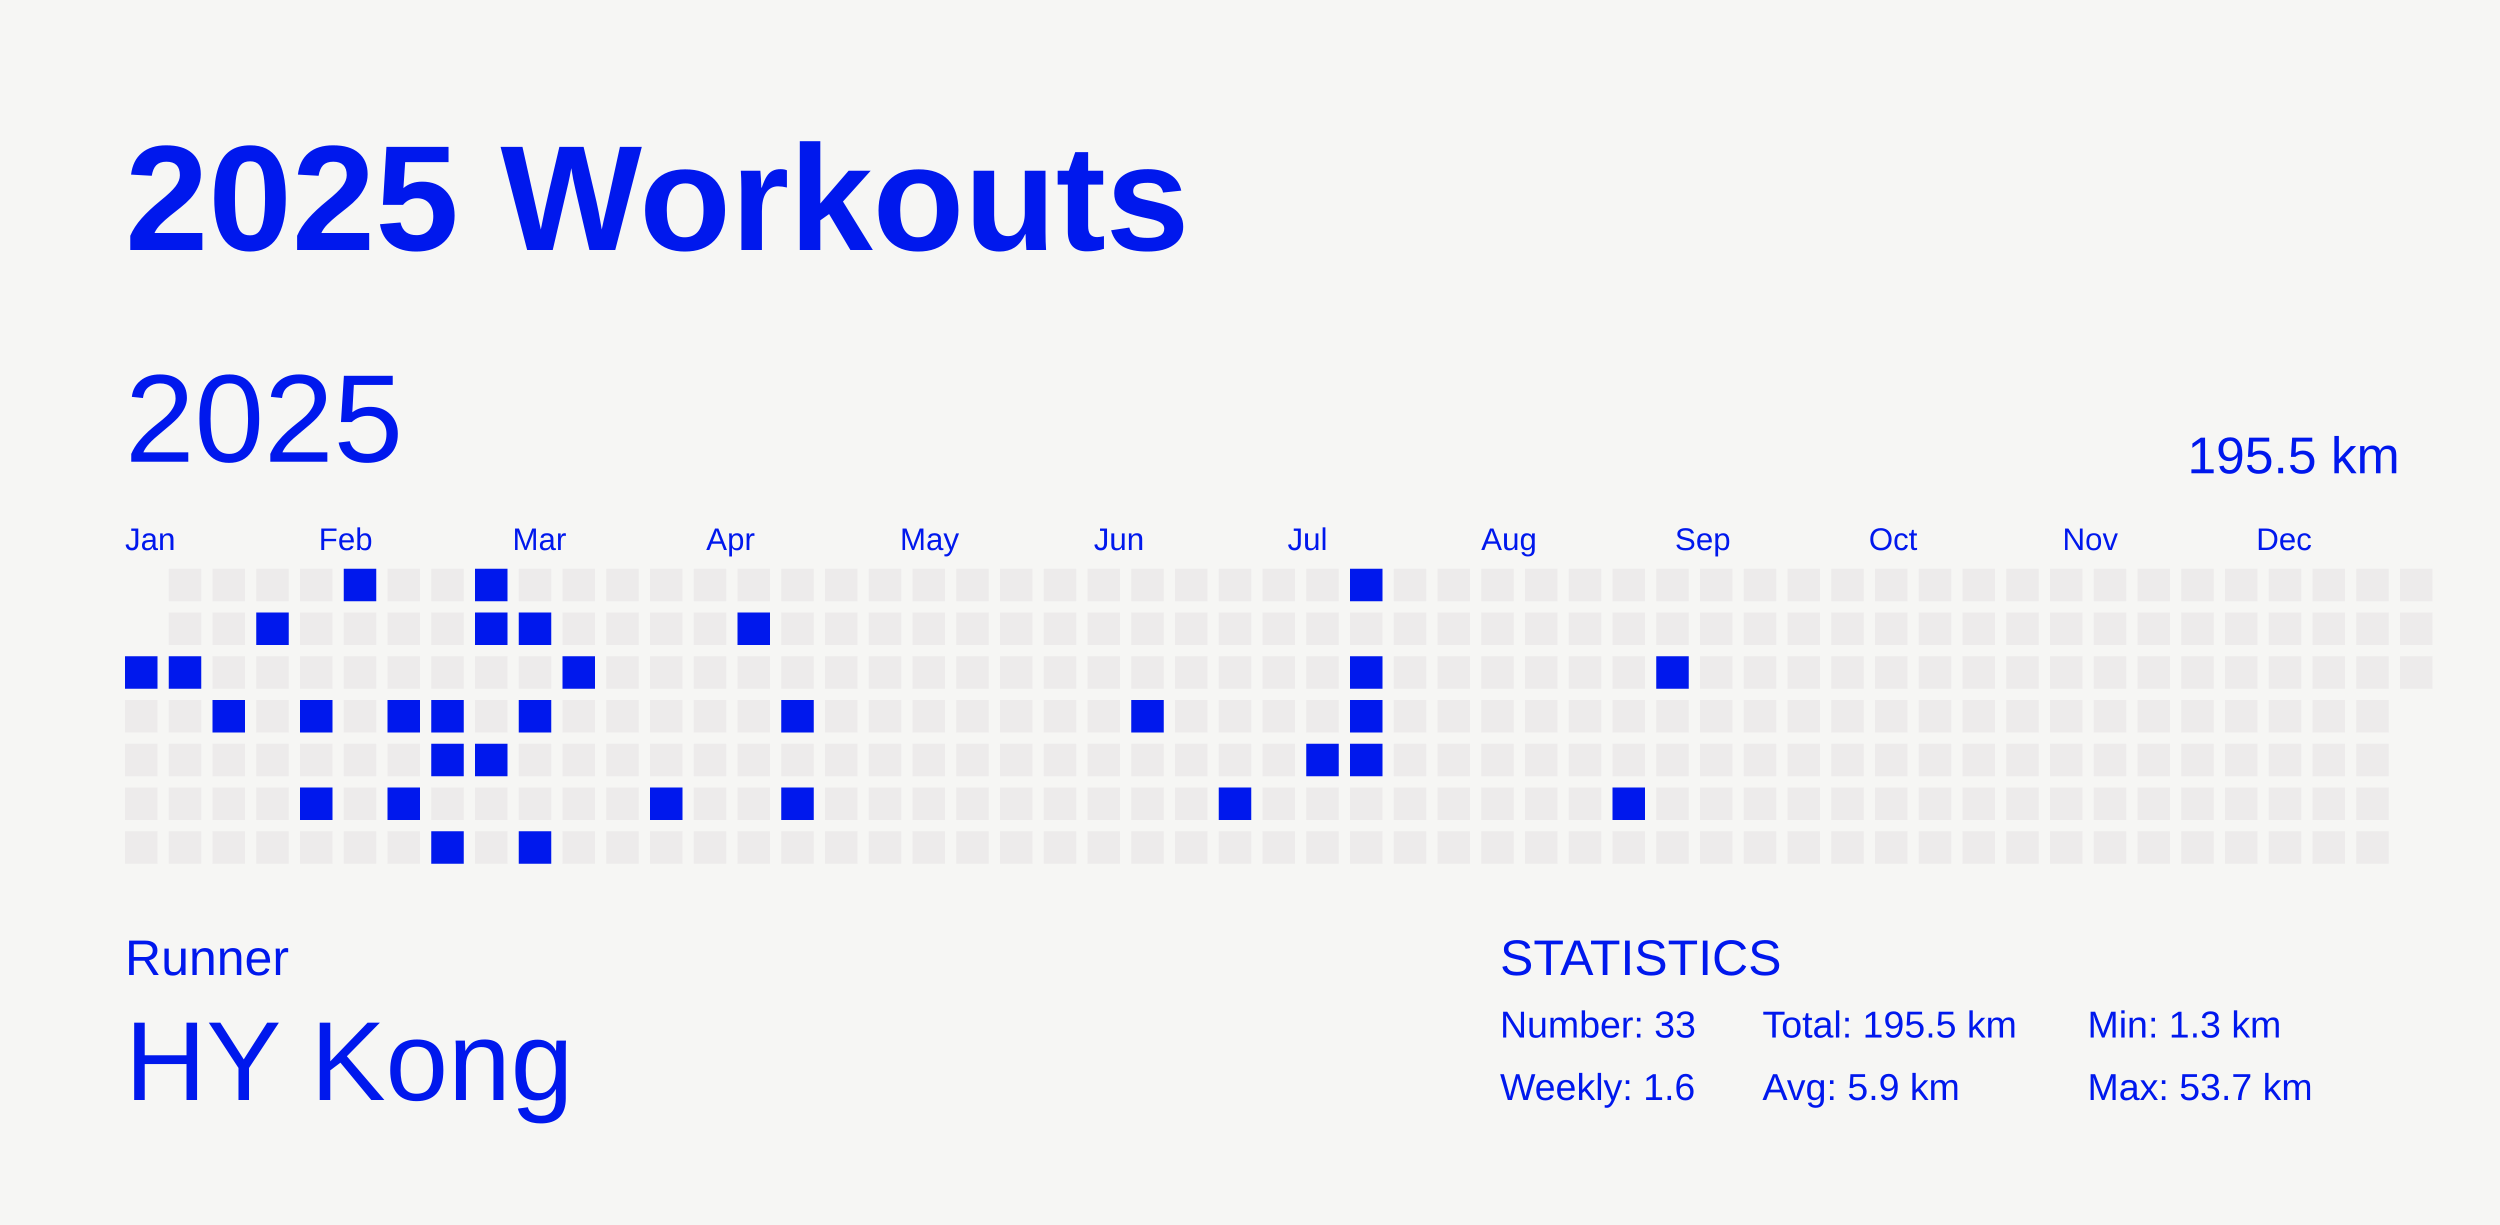
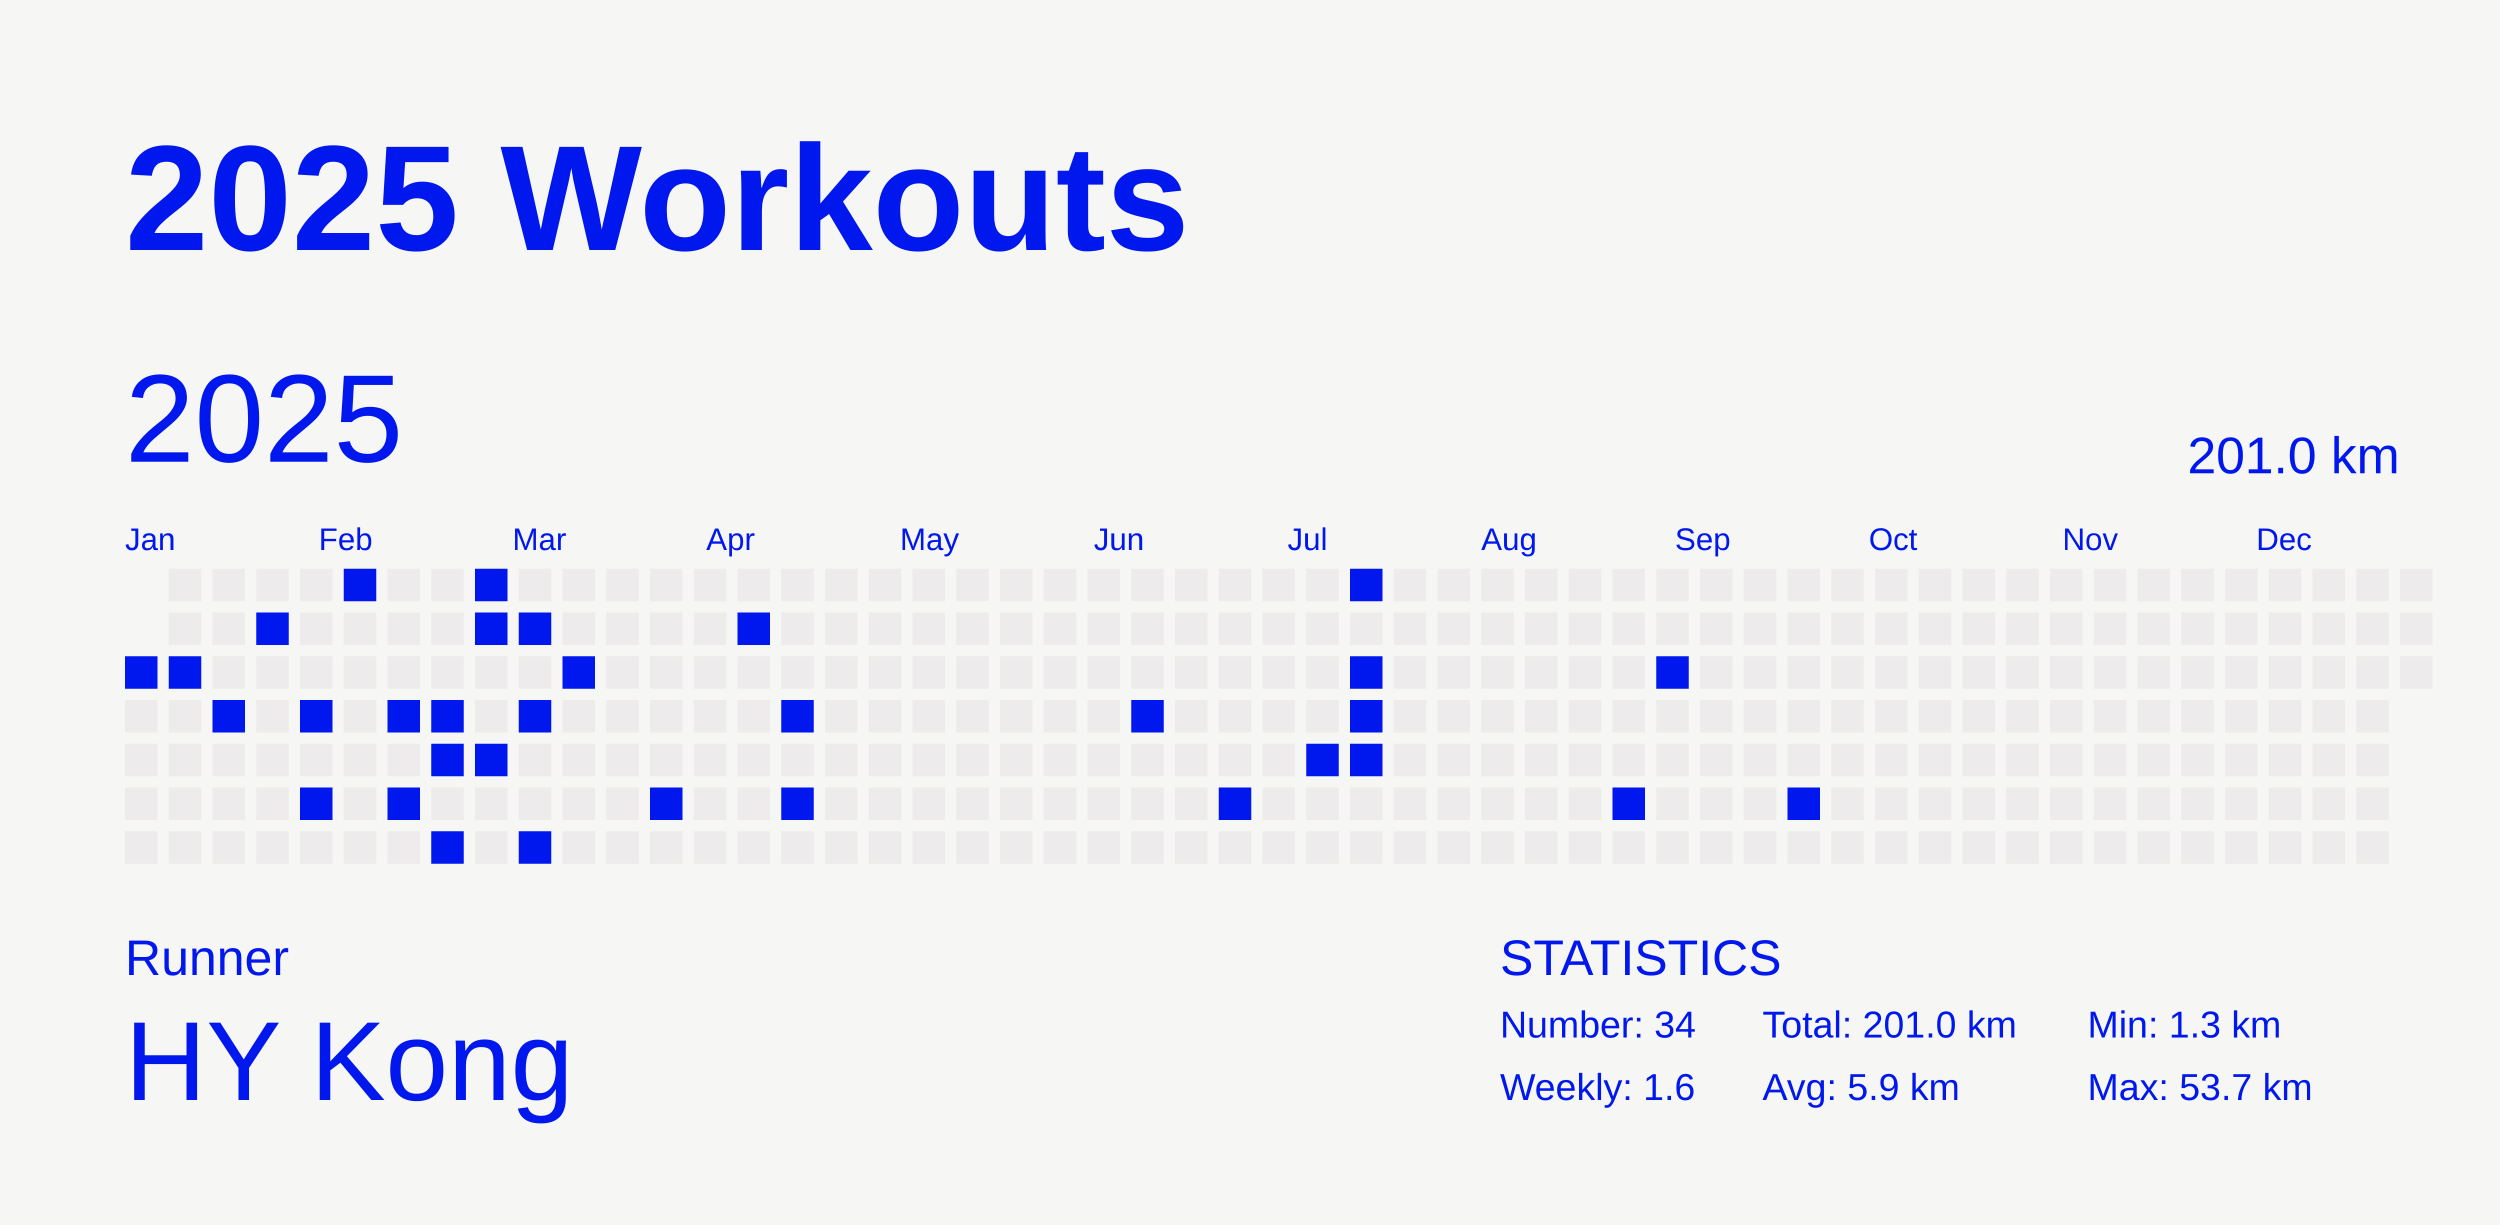
<svg xmlns="http://www.w3.org/2000/svg" baseProfile="full" height="98mm" version="1.1" viewBox="0,0,200,98" width="200mm">
  <defs />
  <rect fill="#F6F6F4" height="98" width="200" x="0" y="0" />
  <text fill="#0018ED" style="font-size:12px; font-family:Arial; font-weight:bold;" x="10" y="20">2025 Workouts</text>
  <text fill="#0018ED" style="font-size:4px; font-family:Arial" x="10" y="78">Runner</text>
  <text fill="#0018ED" style="font-size:9px; font-family:Arial" x="10" y="88">HY Kong</text>
  <text fill="#0018ED" style="font-size:4px; font-family:Arial" x="120" y="78">STATISTICS</text>
-   <text fill="#0018ED" style="font-size:3px; font-family:Arial" x="120" y="83">Number: 33</text>
+   <text fill="#0018ED" style="font-size:3px; font-family:Arial" x="120" y="83">Number: 34</text>
  <text fill="#0018ED" style="font-size:3px; font-family:Arial" x="120" y="88">Weekly: 1.6</text>
-   <text fill="#0018ED" style="font-size:3px; font-family:Arial" x="141" y="83">Total: 195.5 km</text>
+   <text fill="#0018ED" style="font-size:3px; font-family:Arial" x="141" y="83">Total: 201.0 km</text>
  <text fill="#0018ED" style="font-size:3px; font-family:Arial" x="141" y="88">Avg: 5.9 km</text>
  <text fill="#0018ED" style="font-size:3px; font-family:Arial" x="167" y="83">Min: 1.3 km</text>
  <text fill="#0018ED" style="font-size:3px; font-family:Arial" x="167" y="88">Max: 53.7 km</text>
  <text dominant-baseline="hanging" fill="#0018ED" style="font-size:10.0px; font-family:Arial;" x="10" y="30">2025</text>
-   <text dominant-baseline="hanging" fill="#0018ED" style="font-size:4.125px; font-family:Arial;" x="175" y="35">195.5 km</text>
+   <text dominant-baseline="hanging" fill="#0018ED" style="font-size:4.125px; font-family:Arial;" x="175" y="35">201.0 km</text>
  <text fill="#0018ED" style="font-size:2.5px; font-family:Arial" x="10.0" y="44">Jan</text>
  <text fill="#0018ED" style="font-size:2.5px; font-family:Arial" x="25.5" y="44">Feb</text>
  <text fill="#0018ED" style="font-size:2.5px; font-family:Arial" x="41.0" y="44">Mar</text>
  <text fill="#0018ED" style="font-size:2.5px; font-family:Arial" x="56.5" y="44">Apr</text>
  <text fill="#0018ED" style="font-size:2.5px; font-family:Arial" x="72.0" y="44">May</text>
  <text fill="#0018ED" style="font-size:2.5px; font-family:Arial" x="87.5" y="44">Jun</text>
  <text fill="#0018ED" style="font-size:2.5px; font-family:Arial" x="103.0" y="44">Jul</text>
  <text fill="#0018ED" style="font-size:2.5px; font-family:Arial" x="118.5" y="44">Aug</text>
  <text fill="#0018ED" style="font-size:2.5px; font-family:Arial" x="134.0" y="44">Sep</text>
  <text fill="#0018ED" style="font-size:2.5px; font-family:Arial" x="149.5" y="44">Oct</text>
  <text fill="#0018ED" style="font-size:2.5px; font-family:Arial" x="165.0" y="44">Nov</text>
  <text fill="#0018ED" style="font-size:2.5px; font-family:Arial" x="180.5" y="44">Dec</text>
  <rect fill="#0018ed" height="2.6" width="2.6" x="10.0" y="52.5" />
  <rect fill="#EDEBEB" height="2.6" width="2.6" x="10.0" y="56.0" />
  <rect fill="#EDEBEB" height="2.6" width="2.6" x="10.0" y="59.5" />
  <rect fill="#EDEBEB" height="2.6" width="2.6" x="10.0" y="63.0" />
  <rect fill="#EDEBEB" height="2.6" width="2.6" x="10.0" y="66.5" />
  <rect fill="#EDEBEB" height="2.6" width="2.6" x="13.5" y="45.5" />
  <rect fill="#EDEBEB" height="2.6" width="2.6" x="13.5" y="49.0" />
  <rect fill="#0018ed" height="2.6" width="2.6" x="13.5" y="52.5" />
  <rect fill="#EDEBEB" height="2.6" width="2.6" x="13.5" y="56.0" />
  <rect fill="#EDEBEB" height="2.6" width="2.6" x="13.5" y="59.5" />
  <rect fill="#EDEBEB" height="2.6" width="2.6" x="13.5" y="63.0" />
  <rect fill="#EDEBEB" height="2.6" width="2.6" x="13.5" y="66.5" />
  <rect fill="#EDEBEB" height="2.6" width="2.6" x="17.0" y="45.5" />
  <rect fill="#EDEBEB" height="2.6" width="2.6" x="17.0" y="49.0" />
  <rect fill="#EDEBEB" height="2.6" width="2.6" x="17.0" y="52.5" />
  <rect fill="#0018ed" height="2.6" width="2.6" x="17.0" y="56.0" />
  <rect fill="#EDEBEB" height="2.6" width="2.6" x="17.0" y="59.5" />
  <rect fill="#EDEBEB" height="2.6" width="2.6" x="17.0" y="63.0" />
  <rect fill="#EDEBEB" height="2.6" width="2.6" x="17.0" y="66.5" />
  <rect fill="#EDEBEB" height="2.6" width="2.6" x="20.5" y="45.5" />
  <rect fill="#0018ed" height="2.6" width="2.6" x="20.5" y="49.0" />
  <rect fill="#EDEBEB" height="2.6" width="2.6" x="20.5" y="52.5" />
  <rect fill="#EDEBEB" height="2.6" width="2.6" x="20.5" y="56.0" />
  <rect fill="#EDEBEB" height="2.6" width="2.6" x="20.5" y="59.5" />
  <rect fill="#EDEBEB" height="2.6" width="2.6" x="20.5" y="63.0" />
  <rect fill="#EDEBEB" height="2.6" width="2.6" x="20.5" y="66.5" />
  <rect fill="#EDEBEB" height="2.6" width="2.6" x="24.0" y="45.5" />
  <rect fill="#EDEBEB" height="2.6" width="2.6" x="24.0" y="49.0" />
  <rect fill="#EDEBEB" height="2.6" width="2.6" x="24.0" y="52.5" />
  <rect fill="#0018ed" height="2.6" width="2.6" x="24.0" y="56.0" />
  <rect fill="#EDEBEB" height="2.6" width="2.6" x="24.0" y="59.5" />
  <rect fill="#0018ed" height="2.6" width="2.6" x="24.0" y="63.0" />
  <rect fill="#EDEBEB" height="2.6" width="2.6" x="24.0" y="66.5" />
  <rect fill="#0018ed" height="2.6" width="2.6" x="27.5" y="45.5" />
  <rect fill="#EDEBEB" height="2.6" width="2.6" x="27.5" y="49.0" />
  <rect fill="#EDEBEB" height="2.6" width="2.6" x="27.5" y="52.5" />
  <rect fill="#EDEBEB" height="2.6" width="2.6" x="27.5" y="56.0" />
  <rect fill="#EDEBEB" height="2.6" width="2.6" x="27.5" y="59.5" />
  <rect fill="#EDEBEB" height="2.6" width="2.6" x="27.5" y="63.0" />
  <rect fill="#EDEBEB" height="2.6" width="2.6" x="27.5" y="66.5" />
  <rect fill="#EDEBEB" height="2.6" width="2.6" x="31.0" y="45.5" />
  <rect fill="#EDEBEB" height="2.6" width="2.6" x="31.0" y="49.0" />
  <rect fill="#EDEBEB" height="2.6" width="2.6" x="31.0" y="52.5" />
  <rect fill="#0018ed" height="2.6" width="2.6" x="31.0" y="56.0" />
  <rect fill="#EDEBEB" height="2.6" width="2.6" x="31.0" y="59.5" />
  <rect fill="#0018ed" height="2.6" width="2.6" x="31.0" y="63.0" />
  <rect fill="#EDEBEB" height="2.6" width="2.6" x="31.0" y="66.5" />
  <rect fill="#EDEBEB" height="2.6" width="2.6" x="34.5" y="45.5" />
  <rect fill="#EDEBEB" height="2.6" width="2.6" x="34.5" y="49.0" />
  <rect fill="#EDEBEB" height="2.6" width="2.6" x="34.5" y="52.5" />
  <rect fill="#0018ed" height="2.6" width="2.6" x="34.5" y="56.0" />
  <rect fill="#0018ed" height="2.6" width="2.6" x="34.5" y="59.5" />
  <rect fill="#EDEBEB" height="2.6" width="2.6" x="34.5" y="63.0" />
  <rect fill="#0018ed" height="2.6" width="2.6" x="34.5" y="66.5" />
  <rect fill="#0018ed" height="2.6" width="2.6" x="38.0" y="45.5" />
  <rect fill="#0018ed" height="2.6" width="2.6" x="38.0" y="49.0" />
  <rect fill="#EDEBEB" height="2.6" width="2.6" x="38.0" y="52.5" />
  <rect fill="#EDEBEB" height="2.6" width="2.6" x="38.0" y="56.0" />
  <rect fill="#0018ed" height="2.6" width="2.6" x="38.0" y="59.5" />
  <rect fill="#EDEBEB" height="2.6" width="2.6" x="38.0" y="63.0" />
  <rect fill="#EDEBEB" height="2.6" width="2.6" x="38.0" y="66.5" />
  <rect fill="#EDEBEB" height="2.6" width="2.6" x="41.5" y="45.5" />
  <rect fill="#0018ed" height="2.6" width="2.6" x="41.5" y="49.0" />
  <rect fill="#EDEBEB" height="2.6" width="2.6" x="41.5" y="52.5" />
  <rect fill="#0018ed" height="2.6" width="2.6" x="41.5" y="56.0" />
  <rect fill="#EDEBEB" height="2.6" width="2.6" x="41.5" y="59.5" />
  <rect fill="#EDEBEB" height="2.6" width="2.6" x="41.5" y="63.0" />
  <rect fill="#0018ed" height="2.6" width="2.6" x="41.5" y="66.5" />
  <rect fill="#EDEBEB" height="2.6" width="2.6" x="45.0" y="45.5" />
  <rect fill="#EDEBEB" height="2.6" width="2.6" x="45.0" y="49.0" />
  <rect fill="#0018ed" height="2.6" width="2.6" x="45.0" y="52.5" />
  <rect fill="#EDEBEB" height="2.6" width="2.6" x="45.0" y="56.0" />
  <rect fill="#EDEBEB" height="2.6" width="2.6" x="45.0" y="59.5" />
  <rect fill="#EDEBEB" height="2.6" width="2.6" x="45.0" y="63.0" />
  <rect fill="#EDEBEB" height="2.6" width="2.6" x="45.0" y="66.5" />
  <rect fill="#EDEBEB" height="2.6" width="2.6" x="48.5" y="45.5" />
  <rect fill="#EDEBEB" height="2.6" width="2.6" x="48.5" y="49.0" />
  <rect fill="#EDEBEB" height="2.6" width="2.6" x="48.5" y="52.5" />
  <rect fill="#EDEBEB" height="2.6" width="2.6" x="48.5" y="56.0" />
  <rect fill="#EDEBEB" height="2.6" width="2.6" x="48.5" y="59.5" />
  <rect fill="#EDEBEB" height="2.6" width="2.6" x="48.5" y="63.0" />
  <rect fill="#EDEBEB" height="2.6" width="2.6" x="48.5" y="66.5" />
  <rect fill="#EDEBEB" height="2.6" width="2.6" x="52.0" y="45.5" />
  <rect fill="#EDEBEB" height="2.6" width="2.6" x="52.0" y="49.0" />
  <rect fill="#EDEBEB" height="2.6" width="2.6" x="52.0" y="52.5" />
  <rect fill="#EDEBEB" height="2.6" width="2.6" x="52.0" y="56.0" />
  <rect fill="#EDEBEB" height="2.6" width="2.6" x="52.0" y="59.5" />
  <rect fill="#0018ed" height="2.6" width="2.6" x="52.0" y="63.0" />
  <rect fill="#EDEBEB" height="2.6" width="2.6" x="52.0" y="66.5" />
  <rect fill="#EDEBEB" height="2.6" width="2.6" x="55.5" y="45.5" />
  <rect fill="#EDEBEB" height="2.6" width="2.6" x="55.5" y="49.0" />
  <rect fill="#EDEBEB" height="2.6" width="2.6" x="55.5" y="52.5" />
  <rect fill="#EDEBEB" height="2.6" width="2.6" x="55.5" y="56.0" />
  <rect fill="#EDEBEB" height="2.6" width="2.6" x="55.5" y="59.5" />
  <rect fill="#EDEBEB" height="2.6" width="2.6" x="55.5" y="63.0" />
  <rect fill="#EDEBEB" height="2.6" width="2.6" x="55.5" y="66.5" />
  <rect fill="#EDEBEB" height="2.6" width="2.6" x="59.0" y="45.5" />
  <rect fill="#0018ed" height="2.6" width="2.6" x="59.0" y="49.0" />
  <rect fill="#EDEBEB" height="2.6" width="2.6" x="59.0" y="52.5" />
  <rect fill="#EDEBEB" height="2.6" width="2.6" x="59.0" y="56.0" />
  <rect fill="#EDEBEB" height="2.6" width="2.6" x="59.0" y="59.5" />
  <rect fill="#EDEBEB" height="2.6" width="2.6" x="59.0" y="63.0" />
  <rect fill="#EDEBEB" height="2.6" width="2.6" x="59.0" y="66.5" />
  <rect fill="#EDEBEB" height="2.6" width="2.6" x="62.5" y="45.5" />
  <rect fill="#EDEBEB" height="2.6" width="2.6" x="62.5" y="49.0" />
  <rect fill="#EDEBEB" height="2.6" width="2.6" x="62.5" y="52.5" />
  <rect fill="#0018ed" height="2.6" width="2.6" x="62.5" y="56.0" />
  <rect fill="#EDEBEB" height="2.6" width="2.6" x="62.5" y="59.5" />
  <rect fill="#0018ed" height="2.6" width="2.6" x="62.5" y="63.0" />
  <rect fill="#EDEBEB" height="2.6" width="2.6" x="62.5" y="66.5" />
  <rect fill="#EDEBEB" height="2.6" width="2.6" x="66.0" y="45.5" />
  <rect fill="#EDEBEB" height="2.6" width="2.6" x="66.0" y="49.0" />
  <rect fill="#EDEBEB" height="2.6" width="2.6" x="66.0" y="52.5" />
  <rect fill="#EDEBEB" height="2.6" width="2.6" x="66.0" y="56.0" />
  <rect fill="#EDEBEB" height="2.6" width="2.6" x="66.0" y="59.5" />
  <rect fill="#EDEBEB" height="2.6" width="2.6" x="66.0" y="63.0" />
  <rect fill="#EDEBEB" height="2.6" width="2.6" x="66.0" y="66.5" />
  <rect fill="#EDEBEB" height="2.6" width="2.6" x="69.5" y="45.5" />
  <rect fill="#EDEBEB" height="2.6" width="2.6" x="69.5" y="49.0" />
  <rect fill="#EDEBEB" height="2.6" width="2.6" x="69.5" y="52.5" />
  <rect fill="#EDEBEB" height="2.6" width="2.6" x="69.5" y="56.0" />
  <rect fill="#EDEBEB" height="2.6" width="2.6" x="69.5" y="59.5" />
  <rect fill="#EDEBEB" height="2.6" width="2.6" x="69.5" y="63.0" />
  <rect fill="#EDEBEB" height="2.6" width="2.6" x="69.5" y="66.5" />
  <rect fill="#EDEBEB" height="2.6" width="2.6" x="73.0" y="45.5" />
  <rect fill="#EDEBEB" height="2.6" width="2.6" x="73.0" y="49.0" />
  <rect fill="#EDEBEB" height="2.6" width="2.6" x="73.0" y="52.5" />
  <rect fill="#EDEBEB" height="2.6" width="2.6" x="73.0" y="56.0" />
  <rect fill="#EDEBEB" height="2.6" width="2.6" x="73.0" y="59.5" />
  <rect fill="#EDEBEB" height="2.6" width="2.6" x="73.0" y="63.0" />
  <rect fill="#EDEBEB" height="2.6" width="2.6" x="73.0" y="66.5" />
  <rect fill="#EDEBEB" height="2.6" width="2.6" x="76.5" y="45.5" />
  <rect fill="#EDEBEB" height="2.6" width="2.6" x="76.5" y="49.0" />
  <rect fill="#EDEBEB" height="2.6" width="2.6" x="76.5" y="52.5" />
  <rect fill="#EDEBEB" height="2.6" width="2.6" x="76.5" y="56.0" />
  <rect fill="#EDEBEB" height="2.6" width="2.6" x="76.5" y="59.5" />
  <rect fill="#EDEBEB" height="2.6" width="2.6" x="76.5" y="63.0" />
  <rect fill="#EDEBEB" height="2.6" width="2.6" x="76.5" y="66.5" />
  <rect fill="#EDEBEB" height="2.6" width="2.6" x="80.0" y="45.5" />
  <rect fill="#EDEBEB" height="2.6" width="2.6" x="80.0" y="49.0" />
  <rect fill="#EDEBEB" height="2.6" width="2.6" x="80.0" y="52.5" />
  <rect fill="#EDEBEB" height="2.6" width="2.6" x="80.0" y="56.0" />
  <rect fill="#EDEBEB" height="2.6" width="2.6" x="80.0" y="59.5" />
  <rect fill="#EDEBEB" height="2.6" width="2.6" x="80.0" y="63.0" />
  <rect fill="#EDEBEB" height="2.6" width="2.6" x="80.0" y="66.5" />
  <rect fill="#EDEBEB" height="2.6" width="2.6" x="83.5" y="45.5" />
  <rect fill="#EDEBEB" height="2.6" width="2.6" x="83.5" y="49.0" />
  <rect fill="#EDEBEB" height="2.6" width="2.6" x="83.5" y="52.5" />
  <rect fill="#EDEBEB" height="2.6" width="2.6" x="83.5" y="56.0" />
  <rect fill="#EDEBEB" height="2.6" width="2.6" x="83.5" y="59.5" />
  <rect fill="#EDEBEB" height="2.6" width="2.6" x="83.5" y="63.0" />
  <rect fill="#EDEBEB" height="2.6" width="2.6" x="83.5" y="66.5" />
  <rect fill="#EDEBEB" height="2.6" width="2.6" x="87.0" y="45.5" />
  <rect fill="#EDEBEB" height="2.6" width="2.6" x="87.0" y="49.0" />
  <rect fill="#EDEBEB" height="2.6" width="2.6" x="87.0" y="52.5" />
  <rect fill="#EDEBEB" height="2.6" width="2.6" x="87.0" y="56.0" />
  <rect fill="#EDEBEB" height="2.6" width="2.6" x="87.0" y="59.5" />
  <rect fill="#EDEBEB" height="2.6" width="2.6" x="87.0" y="63.0" />
  <rect fill="#EDEBEB" height="2.6" width="2.6" x="87.0" y="66.5" />
  <rect fill="#EDEBEB" height="2.6" width="2.6" x="90.5" y="45.5" />
  <rect fill="#EDEBEB" height="2.6" width="2.6" x="90.5" y="49.0" />
  <rect fill="#EDEBEB" height="2.6" width="2.6" x="90.5" y="52.5" />
  <rect fill="#0018ed" height="2.6" width="2.6" x="90.5" y="56.0" />
  <rect fill="#EDEBEB" height="2.6" width="2.6" x="90.5" y="59.5" />
  <rect fill="#EDEBEB" height="2.6" width="2.6" x="90.5" y="63.0" />
  <rect fill="#EDEBEB" height="2.6" width="2.6" x="90.5" y="66.5" />
  <rect fill="#EDEBEB" height="2.6" width="2.6" x="94.0" y="45.5" />
  <rect fill="#EDEBEB" height="2.6" width="2.6" x="94.0" y="49.0" />
  <rect fill="#EDEBEB" height="2.6" width="2.6" x="94.0" y="52.5" />
  <rect fill="#EDEBEB" height="2.6" width="2.6" x="94.0" y="56.0" />
  <rect fill="#EDEBEB" height="2.6" width="2.6" x="94.0" y="59.5" />
  <rect fill="#EDEBEB" height="2.6" width="2.6" x="94.0" y="63.0" />
  <rect fill="#EDEBEB" height="2.6" width="2.6" x="94.0" y="66.5" />
  <rect fill="#EDEBEB" height="2.6" width="2.6" x="97.5" y="45.5" />
  <rect fill="#EDEBEB" height="2.6" width="2.6" x="97.5" y="49.0" />
  <rect fill="#EDEBEB" height="2.6" width="2.6" x="97.5" y="52.5" />
  <rect fill="#EDEBEB" height="2.6" width="2.6" x="97.5" y="56.0" />
  <rect fill="#EDEBEB" height="2.6" width="2.6" x="97.5" y="59.5" />
  <rect fill="#0018ed" height="2.6" width="2.6" x="97.5" y="63.0" />
  <rect fill="#EDEBEB" height="2.6" width="2.6" x="97.5" y="66.5" />
  <rect fill="#EDEBEB" height="2.6" width="2.6" x="101.0" y="45.5" />
  <rect fill="#EDEBEB" height="2.6" width="2.6" x="101.0" y="49.0" />
  <rect fill="#EDEBEB" height="2.6" width="2.6" x="101.0" y="52.5" />
  <rect fill="#EDEBEB" height="2.6" width="2.6" x="101.0" y="56.0" />
  <rect fill="#EDEBEB" height="2.6" width="2.6" x="101.0" y="59.5" />
  <rect fill="#EDEBEB" height="2.6" width="2.6" x="101.0" y="63.0" />
  <rect fill="#EDEBEB" height="2.6" width="2.6" x="101.0" y="66.5" />
  <rect fill="#EDEBEB" height="2.6" width="2.6" x="104.5" y="45.5" />
  <rect fill="#EDEBEB" height="2.6" width="2.6" x="104.5" y="49.0" />
  <rect fill="#EDEBEB" height="2.6" width="2.6" x="104.5" y="52.5" />
  <rect fill="#EDEBEB" height="2.6" width="2.6" x="104.5" y="56.0" />
  <rect fill="#0018ed" height="2.6" width="2.6" x="104.5" y="59.5" />
  <rect fill="#EDEBEB" height="2.6" width="2.6" x="104.5" y="63.0" />
  <rect fill="#EDEBEB" height="2.6" width="2.6" x="104.5" y="66.5" />
  <rect fill="#0018ed" height="2.6" width="2.6" x="108.0" y="45.5" />
  <rect fill="#EDEBEB" height="2.6" width="2.6" x="108.0" y="49.0" />
  <rect fill="#0018ed" height="2.6" width="2.6" x="108.0" y="52.5" />
  <rect fill="#0018ed" height="2.6" width="2.6" x="108.0" y="56.0" />
  <rect fill="#0018ED" height="2.6" width="2.6" x="108.0" y="59.5" />
  <rect fill="#EDEBEB" height="2.6" width="2.6" x="108.0" y="63.0" />
  <rect fill="#EDEBEB" height="2.6" width="2.6" x="108.0" y="66.5" />
  <rect fill="#EDEBEB" height="2.6" width="2.6" x="111.5" y="45.5" />
  <rect fill="#EDEBEB" height="2.6" width="2.6" x="111.5" y="49.0" />
  <rect fill="#EDEBEB" height="2.6" width="2.6" x="111.5" y="52.5" />
  <rect fill="#EDEBEB" height="2.6" width="2.6" x="111.5" y="56.0" />
  <rect fill="#EDEBEB" height="2.6" width="2.6" x="111.5" y="59.5" />
  <rect fill="#EDEBEB" height="2.6" width="2.6" x="111.5" y="63.0" />
  <rect fill="#EDEBEB" height="2.6" width="2.6" x="111.5" y="66.5" />
  <rect fill="#EDEBEB" height="2.6" width="2.6" x="115.0" y="45.5" />
  <rect fill="#EDEBEB" height="2.6" width="2.6" x="115.0" y="49.0" />
  <rect fill="#EDEBEB" height="2.6" width="2.6" x="115.0" y="52.5" />
  <rect fill="#EDEBEB" height="2.6" width="2.6" x="115.0" y="56.0" />
  <rect fill="#EDEBEB" height="2.6" width="2.6" x="115.0" y="59.5" />
  <rect fill="#EDEBEB" height="2.6" width="2.6" x="115.0" y="63.0" />
  <rect fill="#EDEBEB" height="2.6" width="2.6" x="115.0" y="66.5" />
  <rect fill="#EDEBEB" height="2.6" width="2.6" x="118.5" y="45.5" />
  <rect fill="#EDEBEB" height="2.6" width="2.6" x="118.5" y="49.0" />
  <rect fill="#EDEBEB" height="2.6" width="2.6" x="118.5" y="52.5" />
  <rect fill="#EDEBEB" height="2.6" width="2.6" x="118.5" y="56.0" />
  <rect fill="#EDEBEB" height="2.6" width="2.6" x="118.5" y="59.5" />
  <rect fill="#EDEBEB" height="2.6" width="2.6" x="118.5" y="63.0" />
  <rect fill="#EDEBEB" height="2.6" width="2.6" x="118.5" y="66.5" />
  <rect fill="#EDEBEB" height="2.6" width="2.6" x="122.0" y="45.5" />
  <rect fill="#EDEBEB" height="2.6" width="2.6" x="122.0" y="49.0" />
  <rect fill="#EDEBEB" height="2.6" width="2.6" x="122.0" y="52.5" />
  <rect fill="#EDEBEB" height="2.6" width="2.6" x="122.0" y="56.0" />
  <rect fill="#EDEBEB" height="2.6" width="2.6" x="122.0" y="59.5" />
  <rect fill="#EDEBEB" height="2.6" width="2.6" x="122.0" y="63.0" />
  <rect fill="#EDEBEB" height="2.6" width="2.6" x="122.0" y="66.5" />
  <rect fill="#EDEBEB" height="2.6" width="2.6" x="125.5" y="45.5" />
  <rect fill="#EDEBEB" height="2.6" width="2.6" x="125.5" y="49.0" />
  <rect fill="#EDEBEB" height="2.6" width="2.6" x="125.5" y="52.5" />
  <rect fill="#EDEBEB" height="2.6" width="2.6" x="125.5" y="56.0" />
  <rect fill="#EDEBEB" height="2.6" width="2.6" x="125.5" y="59.5" />
  <rect fill="#EDEBEB" height="2.6" width="2.6" x="125.5" y="63.0" />
  <rect fill="#EDEBEB" height="2.6" width="2.6" x="125.5" y="66.5" />
  <rect fill="#EDEBEB" height="2.6" width="2.6" x="129.0" y="45.5" />
  <rect fill="#EDEBEB" height="2.6" width="2.6" x="129.0" y="49.0" />
  <rect fill="#EDEBEB" height="2.6" width="2.6" x="129.0" y="52.5" />
  <rect fill="#EDEBEB" height="2.6" width="2.6" x="129.0" y="56.0" />
  <rect fill="#EDEBEB" height="2.6" width="2.6" x="129.0" y="59.5" />
  <rect fill="#0018ed" height="2.6" width="2.6" x="129.0" y="63.0" />
  <rect fill="#EDEBEB" height="2.6" width="2.6" x="129.0" y="66.5" />
  <rect fill="#EDEBEB" height="2.6" width="2.6" x="132.5" y="45.5" />
  <rect fill="#EDEBEB" height="2.6" width="2.6" x="132.5" y="49.0" />
  <rect fill="#0018ed" height="2.6" width="2.6" x="132.5" y="52.5" />
  <rect fill="#EDEBEB" height="2.6" width="2.6" x="132.5" y="56.0" />
  <rect fill="#EDEBEB" height="2.6" width="2.6" x="132.5" y="59.5" />
  <rect fill="#EDEBEB" height="2.6" width="2.6" x="132.5" y="63.0" />
  <rect fill="#EDEBEB" height="2.6" width="2.6" x="132.5" y="66.5" />
  <rect fill="#EDEBEB" height="2.6" width="2.6" x="136.0" y="45.5" />
  <rect fill="#EDEBEB" height="2.6" width="2.6" x="136.0" y="49.0" />
  <rect fill="#EDEBEB" height="2.6" width="2.6" x="136.0" y="52.5" />
  <rect fill="#EDEBEB" height="2.6" width="2.6" x="136.0" y="56.0" />
  <rect fill="#EDEBEB" height="2.6" width="2.6" x="136.0" y="59.5" />
  <rect fill="#EDEBEB" height="2.6" width="2.6" x="136.0" y="63.0" />
  <rect fill="#EDEBEB" height="2.6" width="2.6" x="136.0" y="66.5" />
  <rect fill="#EDEBEB" height="2.6" width="2.6" x="139.5" y="45.5" />
  <rect fill="#EDEBEB" height="2.6" width="2.6" x="139.5" y="49.0" />
  <rect fill="#EDEBEB" height="2.6" width="2.6" x="139.5" y="52.5" />
  <rect fill="#EDEBEB" height="2.6" width="2.6" x="139.5" y="56.0" />
  <rect fill="#EDEBEB" height="2.6" width="2.6" x="139.5" y="59.5" />
  <rect fill="#EDEBEB" height="2.6" width="2.6" x="139.5" y="63.0" />
  <rect fill="#EDEBEB" height="2.6" width="2.6" x="139.5" y="66.5" />
  <rect fill="#EDEBEB" height="2.6" width="2.6" x="143.0" y="45.5" />
  <rect fill="#EDEBEB" height="2.6" width="2.6" x="143.0" y="49.0" />
  <rect fill="#EDEBEB" height="2.6" width="2.6" x="143.0" y="52.5" />
  <rect fill="#EDEBEB" height="2.6" width="2.6" x="143.0" y="56.0" />
  <rect fill="#EDEBEB" height="2.6" width="2.6" x="143.0" y="59.5" />
-   <rect fill="#EDEBEB" height="2.6" width="2.6" x="143.0" y="63.0" />
+   <rect fill="#0018ed" height="2.6" width="2.6" x="143.0" y="63.0" />
  <rect fill="#EDEBEB" height="2.6" width="2.6" x="143.0" y="66.5" />
  <rect fill="#EDEBEB" height="2.6" width="2.6" x="146.5" y="45.5" />
  <rect fill="#EDEBEB" height="2.6" width="2.6" x="146.5" y="49.0" />
  <rect fill="#EDEBEB" height="2.6" width="2.6" x="146.5" y="52.5" />
  <rect fill="#EDEBEB" height="2.6" width="2.6" x="146.5" y="56.0" />
  <rect fill="#EDEBEB" height="2.6" width="2.6" x="146.5" y="59.5" />
  <rect fill="#EDEBEB" height="2.6" width="2.6" x="146.5" y="63.0" />
  <rect fill="#EDEBEB" height="2.6" width="2.6" x="146.5" y="66.5" />
  <rect fill="#EDEBEB" height="2.6" width="2.6" x="150.0" y="45.5" />
  <rect fill="#EDEBEB" height="2.6" width="2.6" x="150.0" y="49.0" />
  <rect fill="#EDEBEB" height="2.6" width="2.6" x="150.0" y="52.5" />
  <rect fill="#EDEBEB" height="2.6" width="2.6" x="150.0" y="56.0" />
  <rect fill="#EDEBEB" height="2.6" width="2.6" x="150.0" y="59.5" />
  <rect fill="#EDEBEB" height="2.6" width="2.6" x="150.0" y="63.0" />
  <rect fill="#EDEBEB" height="2.6" width="2.6" x="150.0" y="66.5" />
  <rect fill="#EDEBEB" height="2.6" width="2.6" x="153.5" y="45.5" />
  <rect fill="#EDEBEB" height="2.6" width="2.6" x="153.5" y="49.0" />
  <rect fill="#EDEBEB" height="2.6" width="2.6" x="153.5" y="52.5" />
  <rect fill="#EDEBEB" height="2.6" width="2.6" x="153.5" y="56.0" />
  <rect fill="#EDEBEB" height="2.6" width="2.6" x="153.5" y="59.5" />
  <rect fill="#EDEBEB" height="2.6" width="2.6" x="153.5" y="63.0" />
  <rect fill="#EDEBEB" height="2.6" width="2.6" x="153.5" y="66.5" />
  <rect fill="#EDEBEB" height="2.6" width="2.6" x="157.0" y="45.5" />
  <rect fill="#EDEBEB" height="2.6" width="2.6" x="157.0" y="49.0" />
  <rect fill="#EDEBEB" height="2.6" width="2.6" x="157.0" y="52.5" />
  <rect fill="#EDEBEB" height="2.6" width="2.6" x="157.0" y="56.0" />
  <rect fill="#EDEBEB" height="2.6" width="2.6" x="157.0" y="59.5" />
  <rect fill="#EDEBEB" height="2.6" width="2.6" x="157.0" y="63.0" />
  <rect fill="#EDEBEB" height="2.6" width="2.6" x="157.0" y="66.5" />
  <rect fill="#EDEBEB" height="2.6" width="2.6" x="160.5" y="45.5" />
  <rect fill="#EDEBEB" height="2.6" width="2.6" x="160.5" y="49.0" />
  <rect fill="#EDEBEB" height="2.6" width="2.6" x="160.5" y="52.5" />
  <rect fill="#EDEBEB" height="2.6" width="2.6" x="160.5" y="56.0" />
  <rect fill="#EDEBEB" height="2.6" width="2.6" x="160.5" y="59.5" />
  <rect fill="#EDEBEB" height="2.6" width="2.6" x="160.5" y="63.0" />
  <rect fill="#EDEBEB" height="2.6" width="2.6" x="160.5" y="66.5" />
  <rect fill="#EDEBEB" height="2.6" width="2.6" x="164.0" y="45.5" />
  <rect fill="#EDEBEB" height="2.6" width="2.6" x="164.0" y="49.0" />
  <rect fill="#EDEBEB" height="2.6" width="2.6" x="164.0" y="52.5" />
  <rect fill="#EDEBEB" height="2.6" width="2.6" x="164.0" y="56.0" />
  <rect fill="#EDEBEB" height="2.6" width="2.6" x="164.0" y="59.5" />
  <rect fill="#EDEBEB" height="2.6" width="2.6" x="164.0" y="63.0" />
  <rect fill="#EDEBEB" height="2.6" width="2.6" x="164.0" y="66.5" />
  <rect fill="#EDEBEB" height="2.6" width="2.6" x="167.5" y="45.5" />
  <rect fill="#EDEBEB" height="2.6" width="2.6" x="167.5" y="49.0" />
  <rect fill="#EDEBEB" height="2.6" width="2.6" x="167.5" y="52.5" />
  <rect fill="#EDEBEB" height="2.6" width="2.6" x="167.5" y="56.0" />
  <rect fill="#EDEBEB" height="2.6" width="2.6" x="167.5" y="59.5" />
  <rect fill="#EDEBEB" height="2.6" width="2.6" x="167.5" y="63.0" />
  <rect fill="#EDEBEB" height="2.6" width="2.6" x="167.5" y="66.5" />
  <rect fill="#EDEBEB" height="2.6" width="2.6" x="171.0" y="45.5" />
  <rect fill="#EDEBEB" height="2.6" width="2.6" x="171.0" y="49.0" />
  <rect fill="#EDEBEB" height="2.6" width="2.6" x="171.0" y="52.5" />
  <rect fill="#EDEBEB" height="2.6" width="2.6" x="171.0" y="56.0" />
  <rect fill="#EDEBEB" height="2.6" width="2.6" x="171.0" y="59.5" />
  <rect fill="#EDEBEB" height="2.6" width="2.6" x="171.0" y="63.0" />
  <rect fill="#EDEBEB" height="2.6" width="2.6" x="171.0" y="66.5" />
  <rect fill="#EDEBEB" height="2.6" width="2.6" x="174.5" y="45.5" />
  <rect fill="#EDEBEB" height="2.6" width="2.6" x="174.5" y="49.0" />
  <rect fill="#EDEBEB" height="2.6" width="2.6" x="174.5" y="52.5" />
  <rect fill="#EDEBEB" height="2.6" width="2.6" x="174.5" y="56.0" />
  <rect fill="#EDEBEB" height="2.6" width="2.6" x="174.5" y="59.5" />
  <rect fill="#EDEBEB" height="2.6" width="2.6" x="174.5" y="63.0" />
  <rect fill="#EDEBEB" height="2.6" width="2.6" x="174.5" y="66.5" />
  <rect fill="#EDEBEB" height="2.6" width="2.6" x="178.0" y="45.5" />
  <rect fill="#EDEBEB" height="2.6" width="2.6" x="178.0" y="49.0" />
  <rect fill="#EDEBEB" height="2.6" width="2.6" x="178.0" y="52.5" />
  <rect fill="#EDEBEB" height="2.6" width="2.6" x="178.0" y="56.0" />
  <rect fill="#EDEBEB" height="2.6" width="2.6" x="178.0" y="59.5" />
  <rect fill="#EDEBEB" height="2.6" width="2.6" x="178.0" y="63.0" />
  <rect fill="#EDEBEB" height="2.6" width="2.6" x="178.0" y="66.5" />
  <rect fill="#EDEBEB" height="2.6" width="2.6" x="181.5" y="45.5" />
  <rect fill="#EDEBEB" height="2.6" width="2.6" x="181.5" y="49.0" />
  <rect fill="#EDEBEB" height="2.6" width="2.6" x="181.5" y="52.5" />
  <rect fill="#EDEBEB" height="2.6" width="2.6" x="181.5" y="56.0" />
  <rect fill="#EDEBEB" height="2.6" width="2.6" x="181.5" y="59.5" />
  <rect fill="#EDEBEB" height="2.6" width="2.6" x="181.5" y="63.0" />
  <rect fill="#EDEBEB" height="2.6" width="2.6" x="181.5" y="66.5" />
  <rect fill="#EDEBEB" height="2.6" width="2.6" x="185.0" y="45.5" />
  <rect fill="#EDEBEB" height="2.6" width="2.6" x="185.0" y="49.0" />
  <rect fill="#EDEBEB" height="2.6" width="2.6" x="185.0" y="52.5" />
  <rect fill="#EDEBEB" height="2.6" width="2.6" x="185.0" y="56.0" />
  <rect fill="#EDEBEB" height="2.6" width="2.6" x="185.0" y="59.5" />
  <rect fill="#EDEBEB" height="2.6" width="2.6" x="185.0" y="63.0" />
  <rect fill="#EDEBEB" height="2.6" width="2.6" x="185.0" y="66.5" />
  <rect fill="#EDEBEB" height="2.6" width="2.6" x="188.5" y="45.5" />
  <rect fill="#EDEBEB" height="2.6" width="2.6" x="188.5" y="49.0" />
  <rect fill="#EDEBEB" height="2.6" width="2.6" x="188.5" y="52.5" />
  <rect fill="#EDEBEB" height="2.6" width="2.6" x="188.5" y="56.0" />
  <rect fill="#EDEBEB" height="2.6" width="2.6" x="188.5" y="59.5" />
  <rect fill="#EDEBEB" height="2.6" width="2.6" x="188.5" y="63.0" />
  <rect fill="#EDEBEB" height="2.6" width="2.6" x="188.5" y="66.5" />
  <rect fill="#EDEBEB" height="2.6" width="2.6" x="192.0" y="45.5" />
  <rect fill="#EDEBEB" height="2.6" width="2.6" x="192.0" y="49.0" />
  <rect fill="#EDEBEB" height="2.6" width="2.6" x="192.0" y="52.5" />
</svg>
